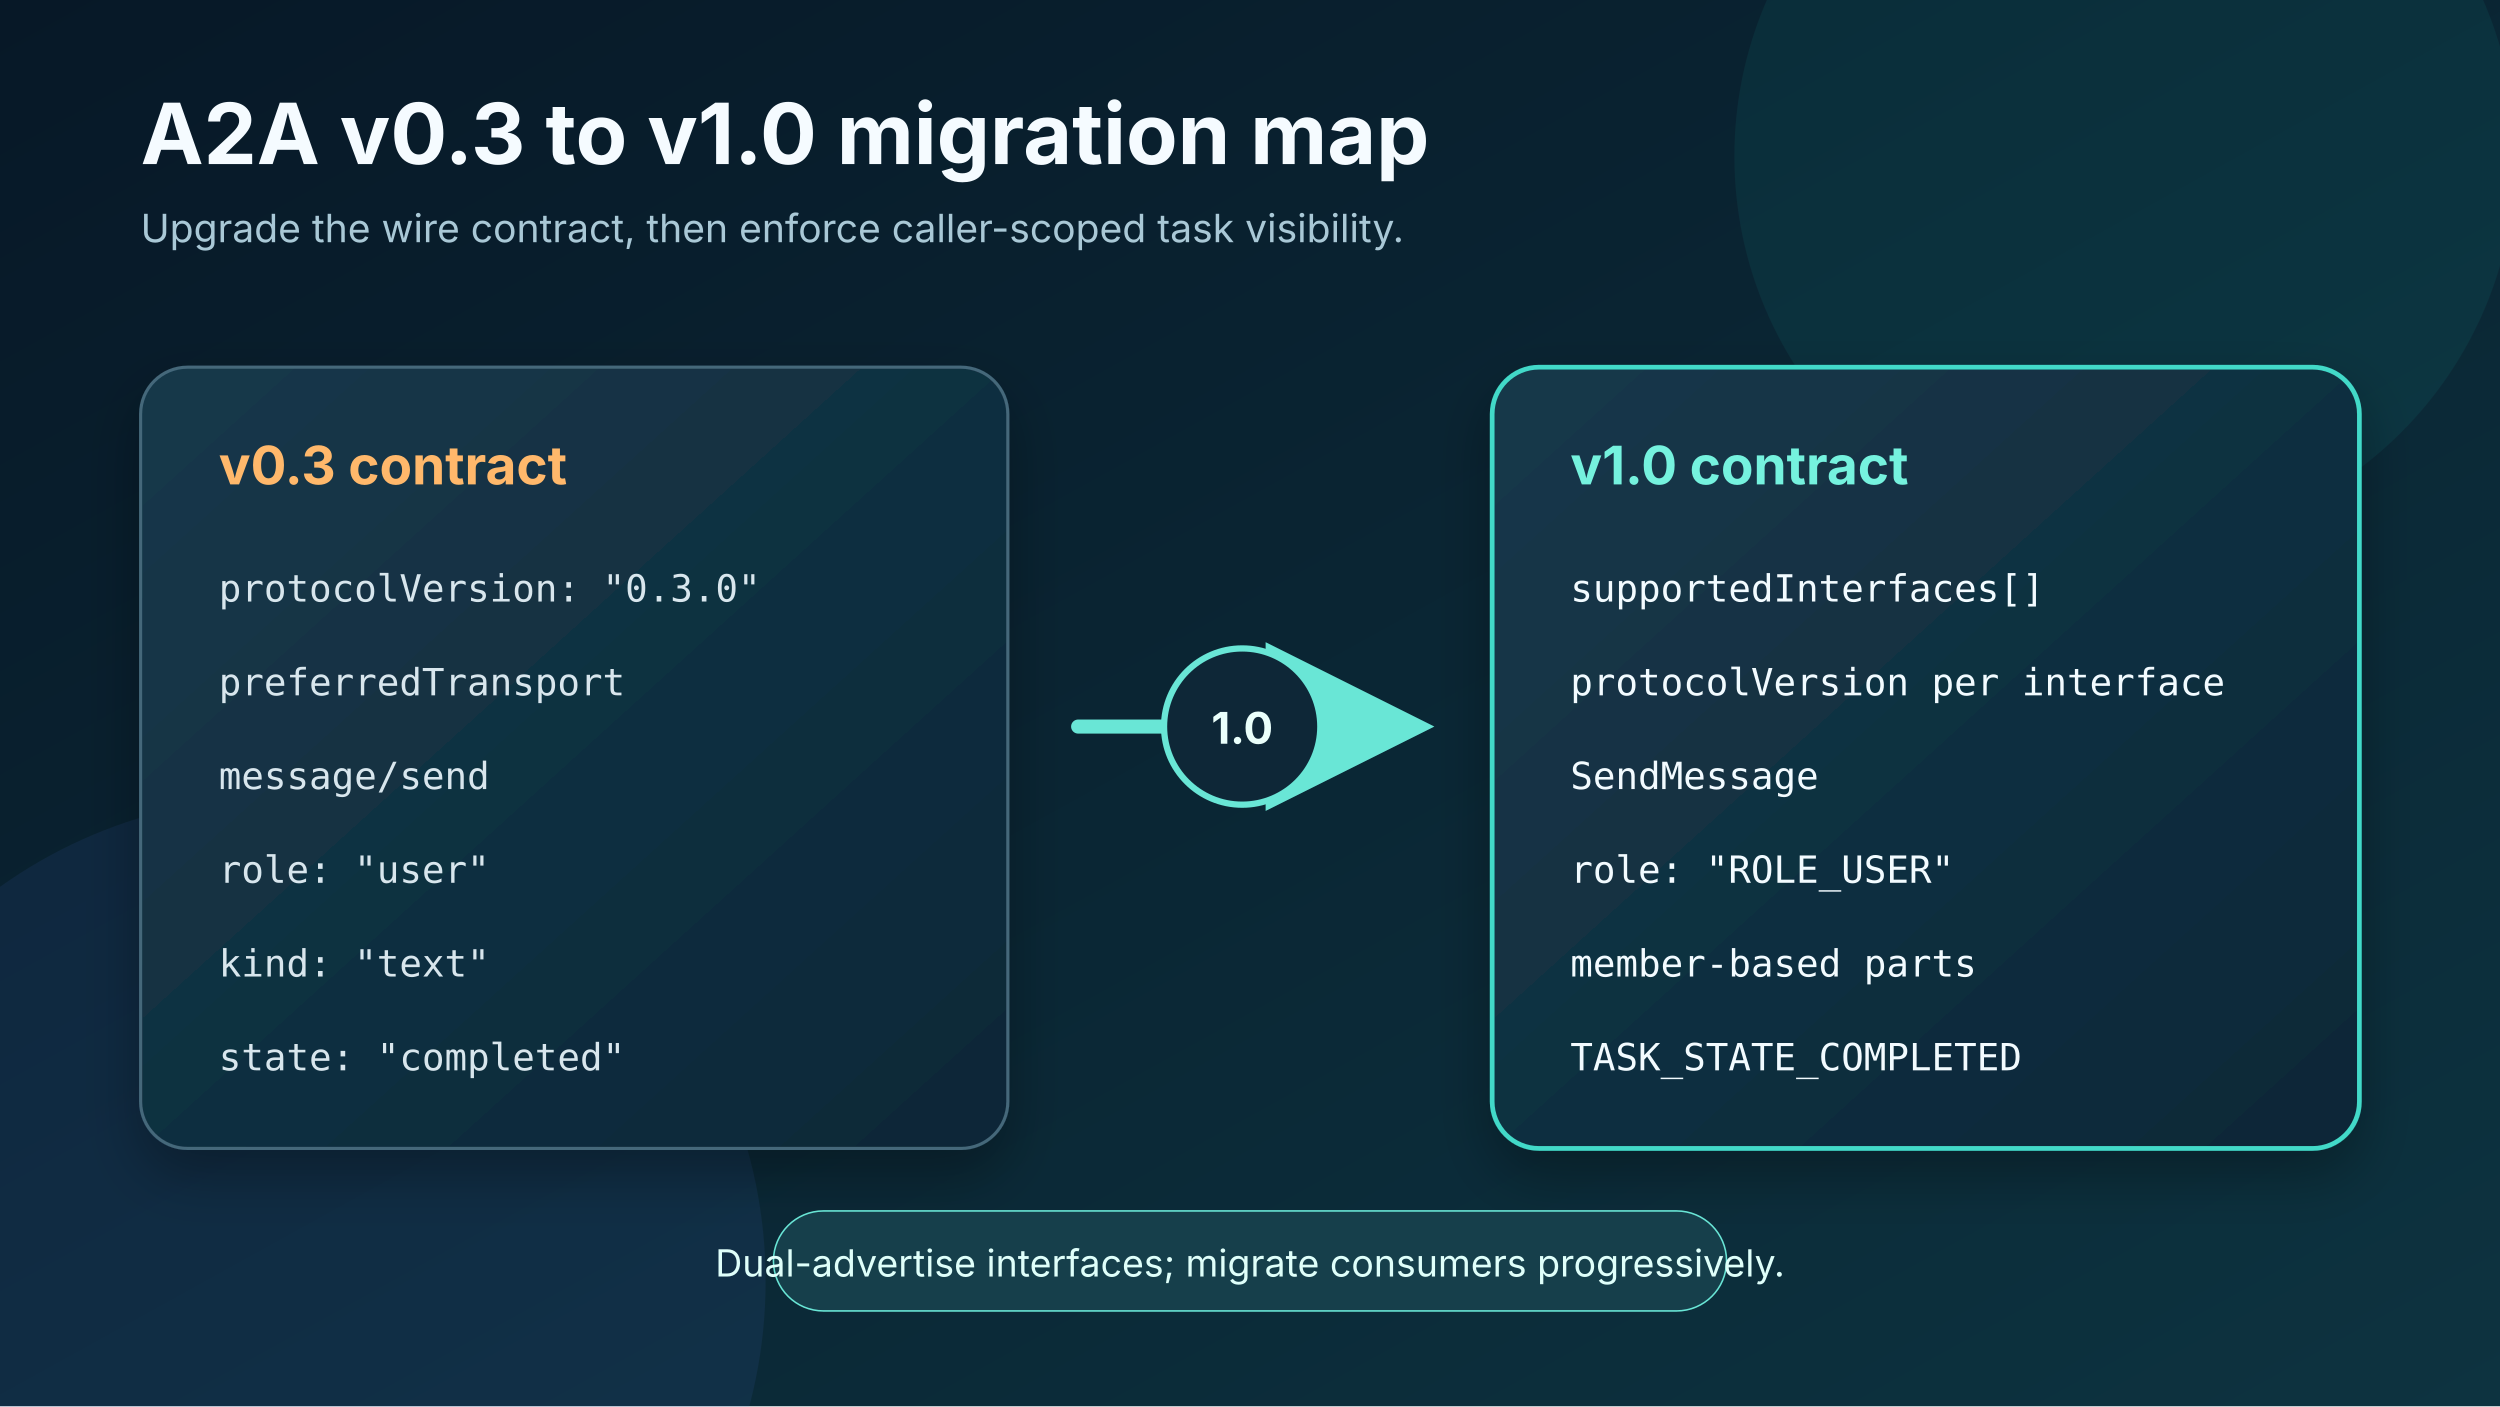
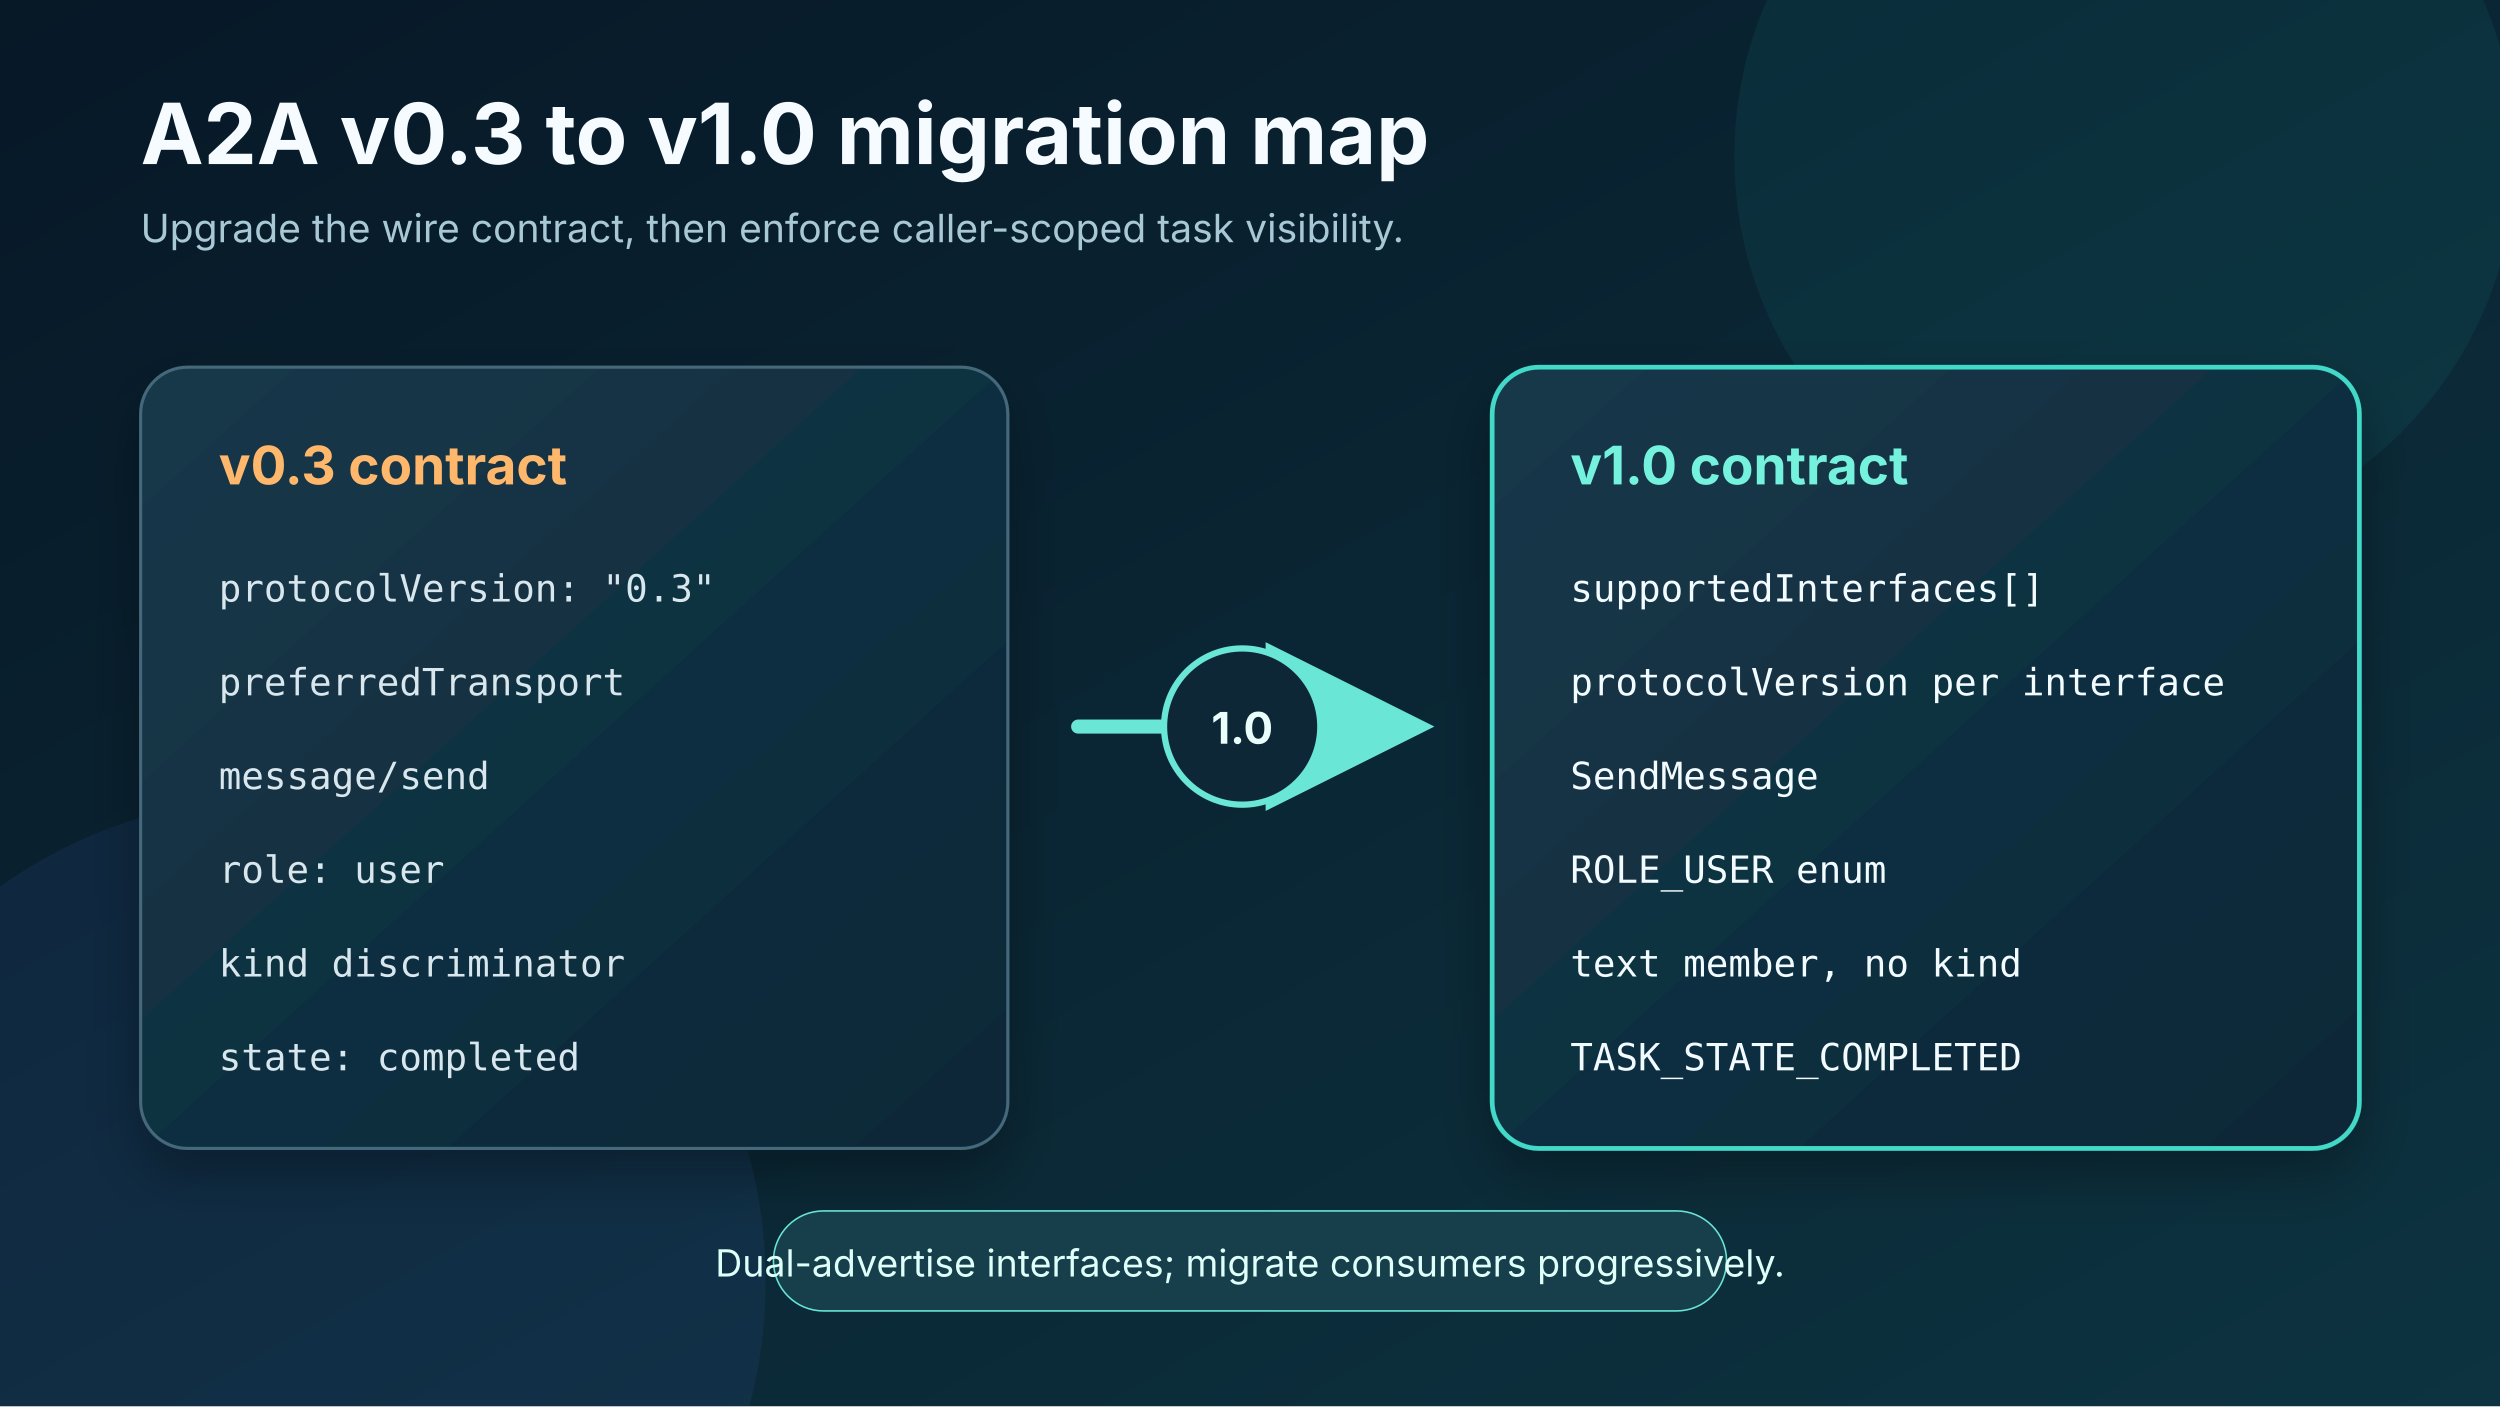
<svg xmlns="http://www.w3.org/2000/svg" width="1600" height="900" viewBox="0 0 1600 900">
  <defs>
    <linearGradient id="bg" x1="0" y1="0" x2="1" y2="1">
      <stop stop-color="#071827" />
      <stop offset="1" stop-color="#0d3340" />
    </linearGradient>
    <linearGradient id="card" x1="0" y1="0" x2="1" y2="1">
      <stop stop-color="#14384a" />
      <stop offset="1" stop-color="#0e2737" />
    </linearGradient>
    <filter id="shadow">
      <feDropShadow dx="0" dy="16" stdDeviation="18" flood-color="#000" flood-opacity=".3" />
    </filter>
    <marker id="arrow" markerWidth="12" markerHeight="12" refX="10" refY="6" orient="auto">
      <path d="M0 0L12 6L0 12Z" fill="#69e6d6" />
    </marker>
  </defs>
  <rect width="1600" height="900" fill="url(#bg)" />
  <circle cx="1360" cy="100" r="250" fill="#1eb9ad" opacity=".08" />
  <circle cx="180" cy="820" r="310" fill="#5c7cfa" opacity=".08" />
  <text x="90" y="105" fill="#f5fbff" font-family="Inter,Arial,sans-serif" font-size="54" font-weight="700">A2A v0.3 to v1.0 migration map</text>
  <text x="90" y="155" fill="#a9c8d6" font-family="Inter,Arial,sans-serif" font-size="25">Upgrade the wire contract, then enforce caller-scoped task visibility.</text>
  <g filter="url(#shadow)">
    <rect x="90" y="235" width="555" height="500" rx="30" fill="url(#card)" stroke="#44677a" stroke-width="2" />
    <rect x="955" y="235" width="555" height="500" rx="30" fill="url(#card)" stroke="#42d9c8" stroke-width="3" />
  </g>
  <text x="140" y="310" fill="#ffb86b" font-family="Inter,Arial,sans-serif" font-size="34" font-weight="700">v0.3 contract</text>
  <text x="1005" y="310" fill="#75f2de" font-family="Inter,Arial,sans-serif" font-size="34" font-weight="700">v1.0 contract</text>
  <g font-family="ui-monospace,monospace" font-size="24">
-     <text x="140" y="385" fill="#d8e6ed">protocolVersion: "0.3.0"</text>
+     <text x="140" y="385" fill="#d8e6ed">protocolVersion: "0.3"</text>
    <text x="140" y="445" fill="#d8e6ed">preferredTransport</text>
    <text x="140" y="505" fill="#d8e6ed">message/send</text>
-     <text x="140" y="565" fill="#d8e6ed">role: "user"</text>
-     <text x="140" y="625" fill="#d8e6ed">kind: "text"</text>
-     <text x="140" y="685" fill="#d8e6ed">state: "completed"</text>
+     <text x="140" y="565" fill="#d8e6ed">role: user</text>
+     <text x="140" y="625" fill="#d8e6ed">kind discriminator</text>
+     <text x="140" y="685" fill="#d8e6ed">state: completed</text>
    <text x="1005" y="385" fill="#f2fbff">supportedInterfaces[]</text>
    <text x="1005" y="445" fill="#f2fbff">protocolVersion per interface</text>
    <text x="1005" y="505" fill="#f2fbff">SendMessage</text>
-     <text x="1005" y="565" fill="#f2fbff">role: "ROLE_USER"</text>
-     <text x="1005" y="625" fill="#f2fbff">member-based parts</text>
+     <text x="1005" y="565" fill="#f2fbff">ROLE_USER enum</text>
+     <text x="1005" y="625" fill="#f2fbff">text member, no kind</text>
    <text x="1005" y="685" fill="#f2fbff">TASK_STATE_COMPLETED</text>
  </g>
  <path d="M690 465H900" stroke="#69e6d6" stroke-width="9" stroke-linecap="round" marker-end="url(#arrow)" />
  <circle cx="795" cy="465" r="50" fill="#0e2737" stroke="#69e6d6" stroke-width="4" />
  <text x="795" y="476" text-anchor="middle" fill="#eafffb" font-family="Inter,Arial,sans-serif" font-size="28" font-weight="700">1.0</text>
  <rect x="495" y="775" width="610" height="64" rx="32" fill="#163f4b" stroke="#69e6d6" />
  <text x="800" y="817" text-anchor="middle" fill="#dffffa" font-family="Inter,Arial,sans-serif" font-size="24">Dual-advertise interfaces; migrate consumers progressively.</text>
</svg>
